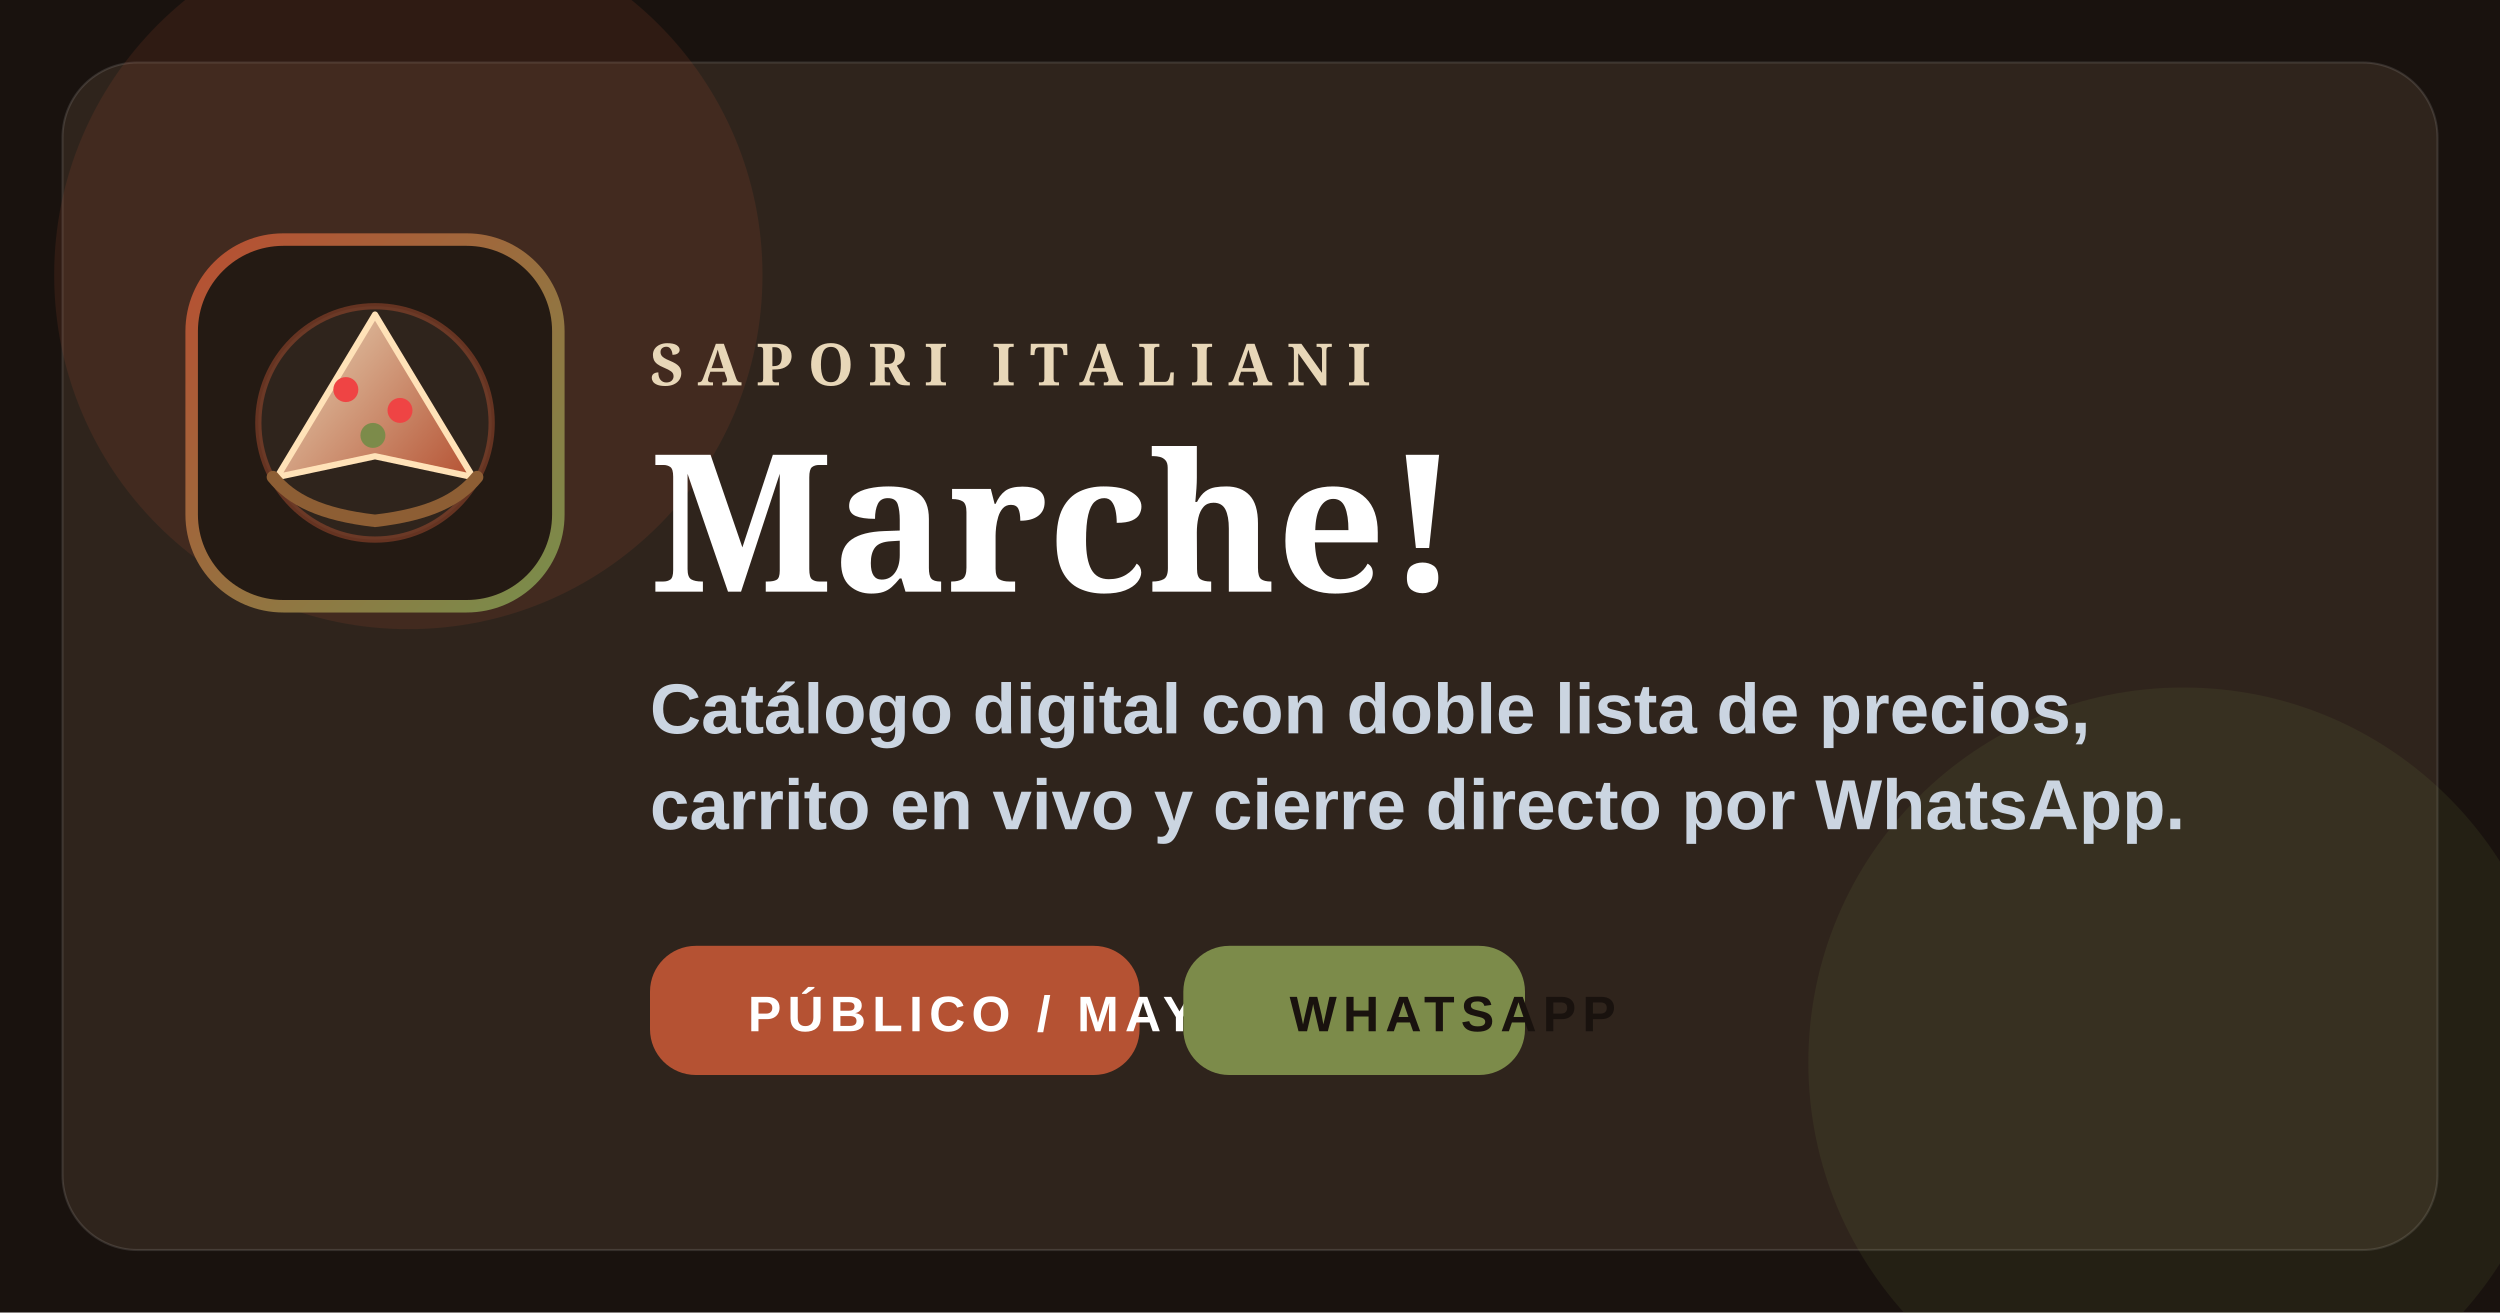
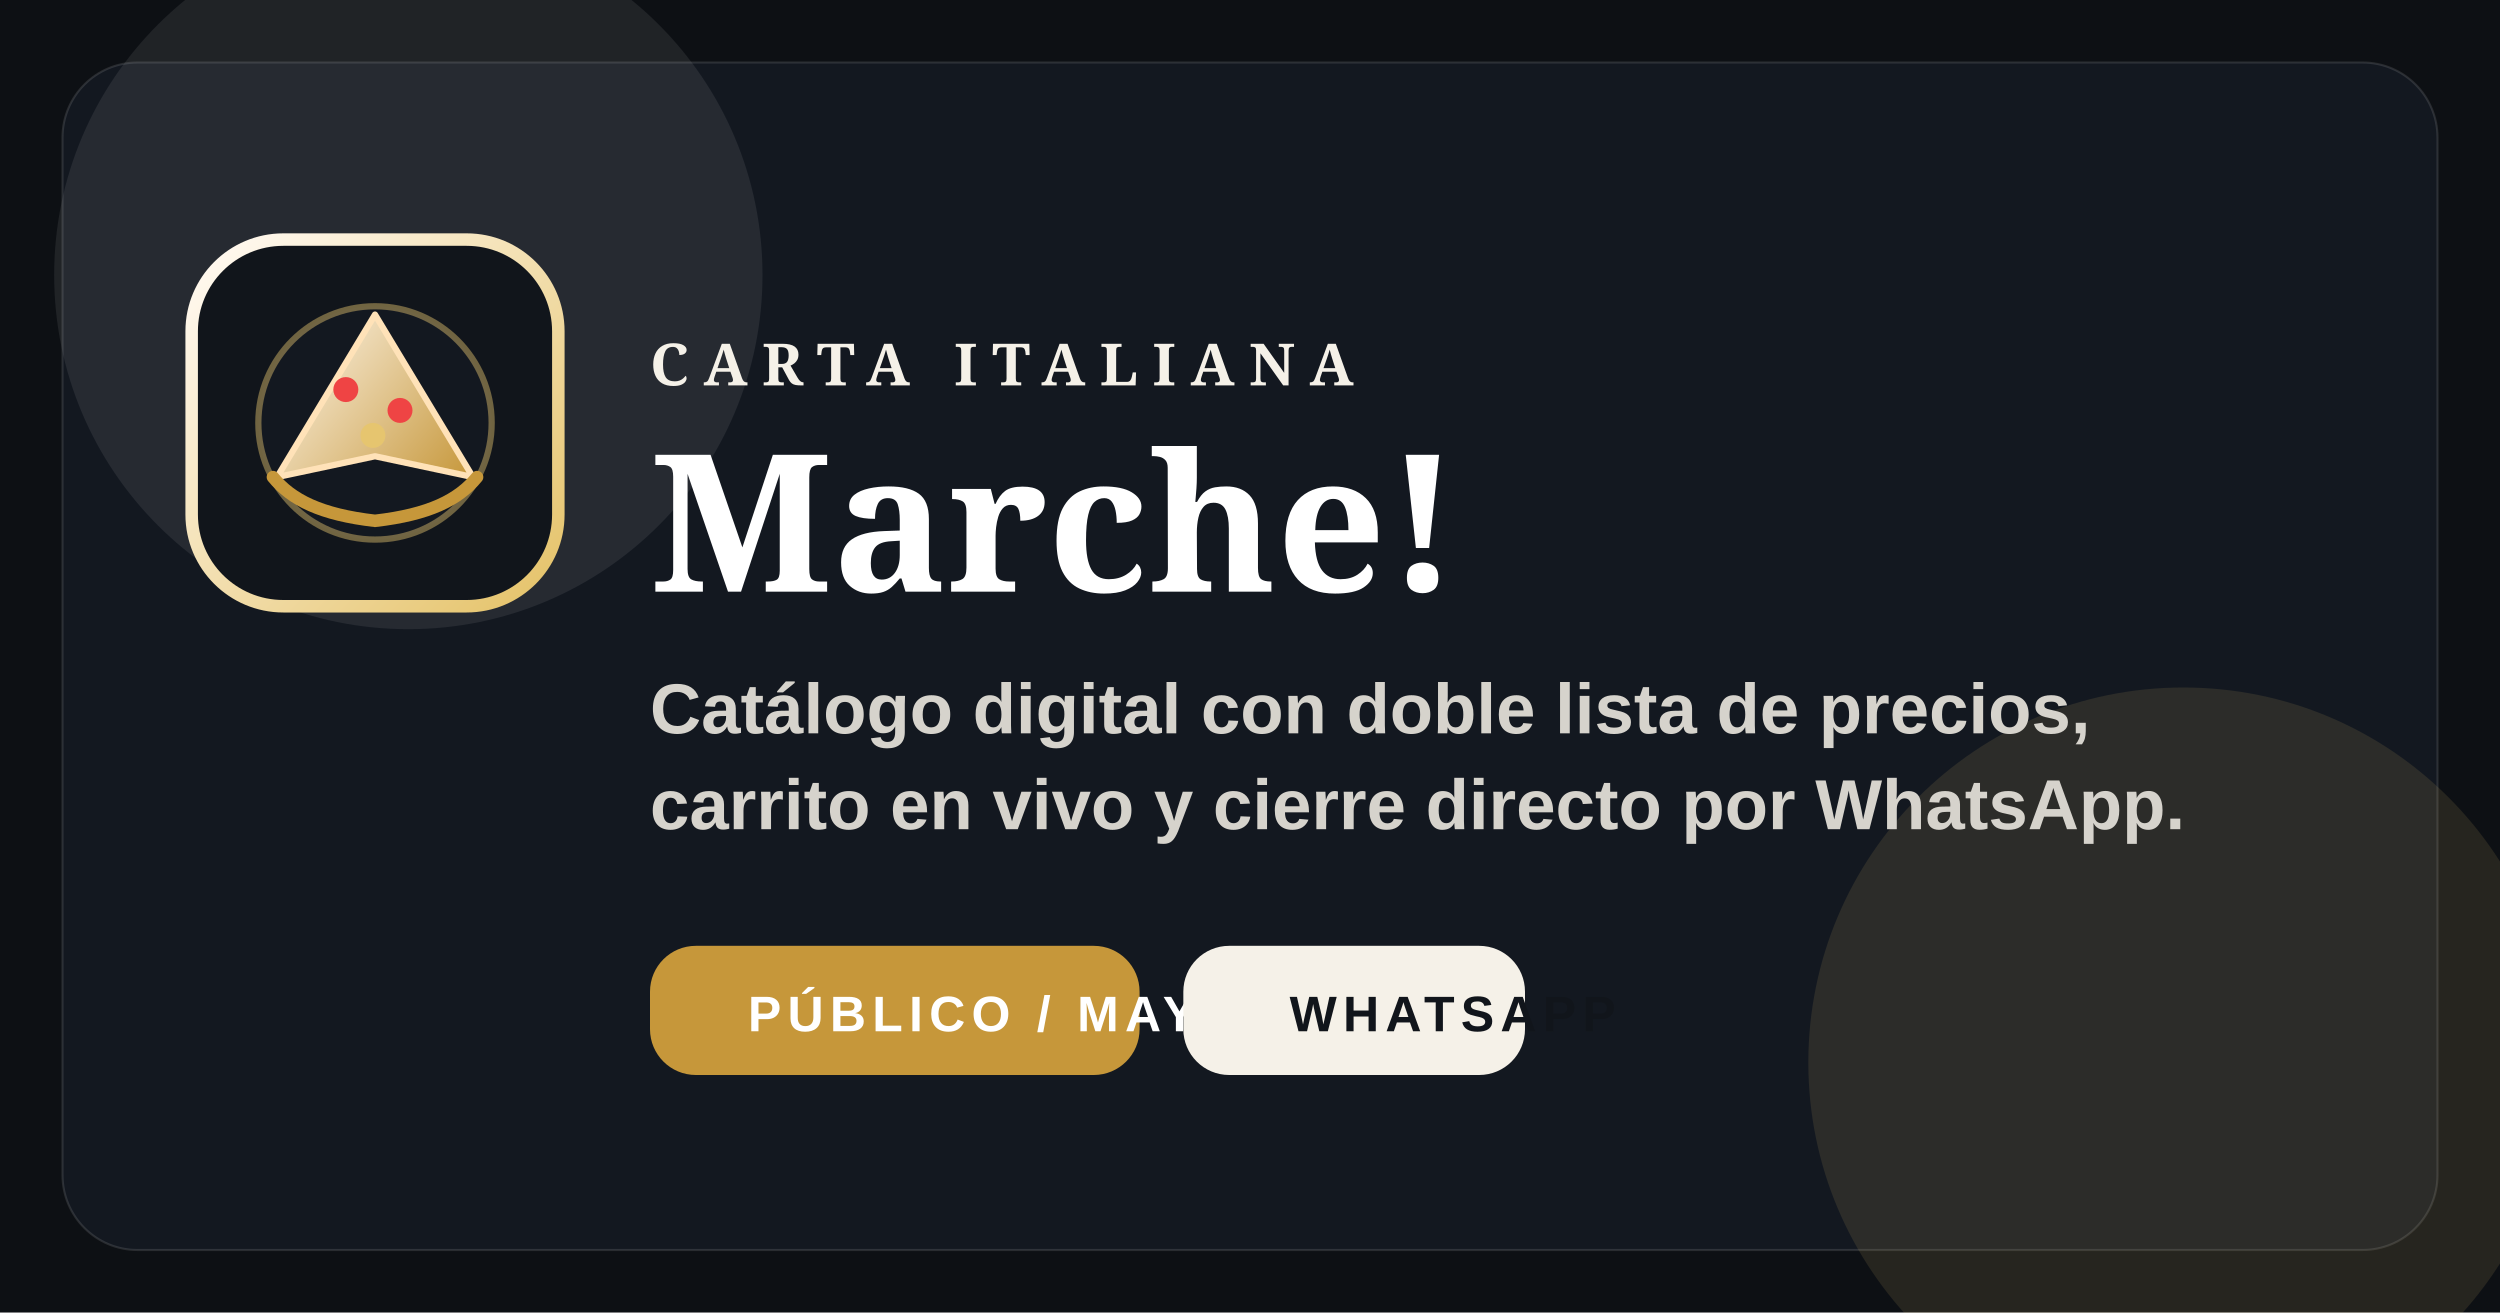
<svg xmlns="http://www.w3.org/2000/svg" width="1200" height="630" viewBox="0 0 1200 630" fill="none">
-   <rect width="1200" height="630" fill="#19120E" />
-   <rect x="30" y="30" width="1140" height="570" rx="36" fill="#2F241C" stroke="rgba(255,255,255,0.12)" />
-   <circle cx="196" cy="132" r="170" fill="#B55233" fill-opacity="0.14" />
-   <circle cx="1048" cy="510" r="180" fill="#7C8B4A" fill-opacity="0.12" />
-   <rect x="92" y="115" width="176" height="176" rx="44" fill="#241A13" stroke="url(#stroke)" stroke-width="6" />
-   <circle cx="180" cy="203" r="56" fill="#2F241C" stroke="#B55233" stroke-opacity="0.45" stroke-width="3" />
+   <rect width="1200" height="630" fill="#0D1014" />
+   <rect x="30" y="30" width="1140" height="570" rx="36" fill="#131820" stroke="rgba(255,255,255,0.12)" />
+   <circle cx="196" cy="132" r="170" fill="#FFFFFF" fill-opacity="0.08" />
+   <circle cx="1048" cy="510" r="180" fill="#E6C56F" fill-opacity="0.12" />
+   <rect x="92" y="115" width="176" height="176" rx="44" fill="#11151B" stroke="url(#stroke)" stroke-width="6" />
+   <circle cx="180" cy="203" r="56" fill="#131820" stroke="#E6C56F" stroke-opacity="0.45" stroke-width="3" />
  <path d="M180 151L227 229L180 219L133 229L180 151Z" fill="url(#slice)" stroke="#FFE2B8" stroke-width="3" stroke-linejoin="round" />
-   <path d="M131 229C140 240 154 247 180 250C206 247 220 240 229 229" stroke="#8D5E34" stroke-width="6" stroke-linecap="round" />
+   <path d="M131 229C140 240 154 247 180 250C206 247 220 240 229 229" stroke="#C6973A" stroke-width="6" stroke-linecap="round" />
  <circle cx="166" cy="187" r="6" fill="#EF4444" />
  <circle cx="192" cy="197" r="6" fill="#EF4444" />
-   <circle cx="179" cy="209" r="6" fill="#7C8B4A" />
-   <text x="312" y="185" fill="#E8D7B8" font-family="Cormorant Garamond, Georgia, serif" font-size="28" font-weight="700" letter-spacing="7">SAPORI ITALIANI</text>
+   <circle cx="179" cy="209" r="6" fill="#E6C56F" />
+   <text x="312" y="185" fill="#F5F1E8" font-family="Cormorant Garamond, Georgia, serif" font-size="28" font-weight="700" letter-spacing="7">CARTA ITALIANA</text>
  <text x="312" y="284" fill="white" font-family="Cormorant Garamond, Georgia, serif" font-size="92" font-weight="700">Marche!</text>
-   <text x="312" y="352" fill="#CBD5E1" font-family="Manrope, Arial, sans-serif" font-size="34" font-weight="600">Catálogo digital con doble lista de precios,</text>
-   <text x="312" y="398" fill="#CBD5E1" font-family="Manrope, Arial, sans-serif" font-size="34" font-weight="600">carrito en vivo y cierre directo por WhatsApp.</text>
-   <rect x="312" y="454" width="235" height="62" rx="22" fill="#B55233" />
+   <text x="312" y="352" fill="#D6D3CC" font-family="Manrope, Arial, sans-serif" font-size="34" font-weight="600">Catálogo digital con doble lista de precios,</text>
+   <text x="312" y="398" fill="#D6D3CC" font-family="Manrope, Arial, sans-serif" font-size="34" font-weight="600">carrito en vivo y cierre directo por WhatsApp.</text>
+   <rect x="312" y="454" width="235" height="62" rx="22" fill="#C6973A" />
  <text x="359" y="495" fill="white" font-family="Sora, Arial, sans-serif" font-size="24" font-weight="700" letter-spacing="3">PÚBLICO / MAYORISTA</text>
-   <rect x="568" y="454" width="164" height="62" rx="22" fill="#7C8B4A" />
-   <text x="619" y="495" fill="#19120E" font-family="Sora, Arial, sans-serif" font-size="24" font-weight="800" letter-spacing="3">WHATSAPP</text>
+   <rect x="568" y="454" width="164" height="62" rx="22" fill="#F5F1E8" />
+   <text x="619" y="495" fill="#11151B" font-family="Sora, Arial, sans-serif" font-size="24" font-weight="800" letter-spacing="3">WHATSAPP</text>
  <defs>
    <linearGradient id="stroke" x1="102" y1="125" x2="258" y2="281" gradientUnits="userSpaceOnUse">
-       <stop stop-color="#B55233" />
-       <stop offset="1" stop-color="#7C8B4A" />
+       <stop stop-color="#FFF8EE" />
+       <stop offset="1" stop-color="#E6C56F" />
    </linearGradient>
    <linearGradient id="slice" x1="133" y1="151" x2="227" y2="229" gradientUnits="userSpaceOnUse">
-       <stop stop-color="#E8D7B8" />
-       <stop offset="1" stop-color="#B55233" />
+       <stop stop-color="#FFF8EE" />
+       <stop offset="1" stop-color="#C6973A" />
    </linearGradient>
  </defs>
</svg>
